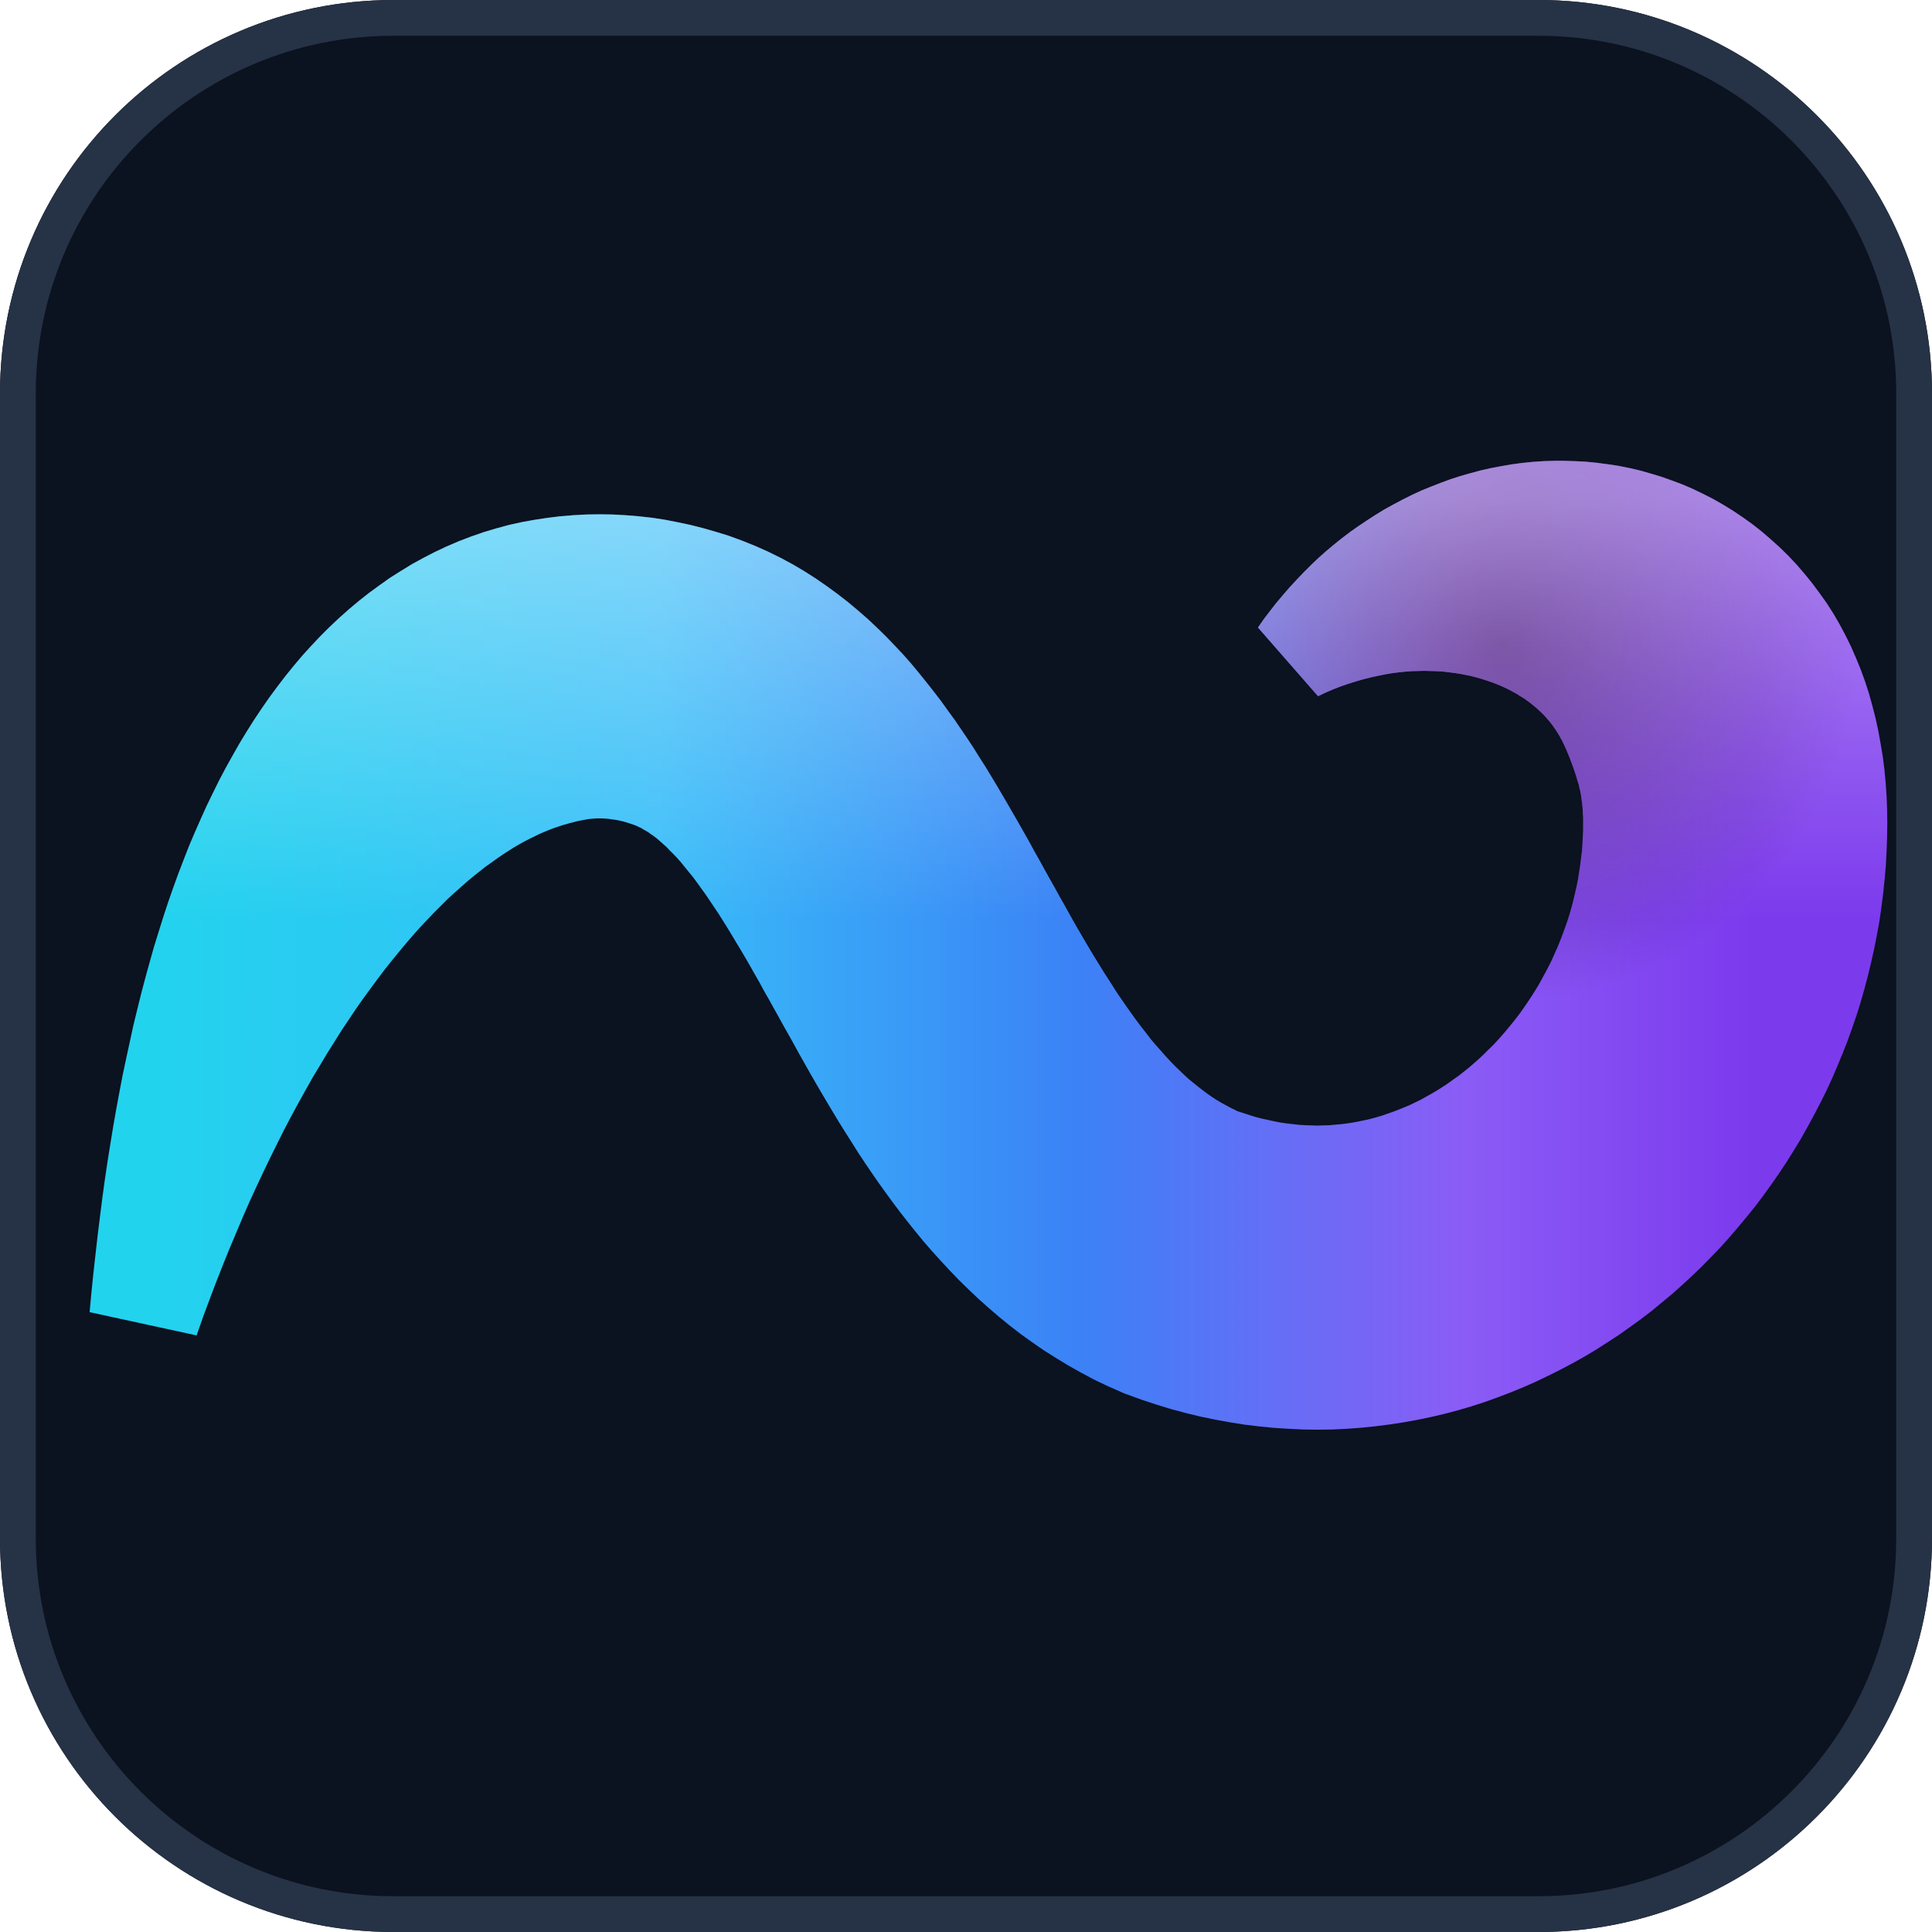
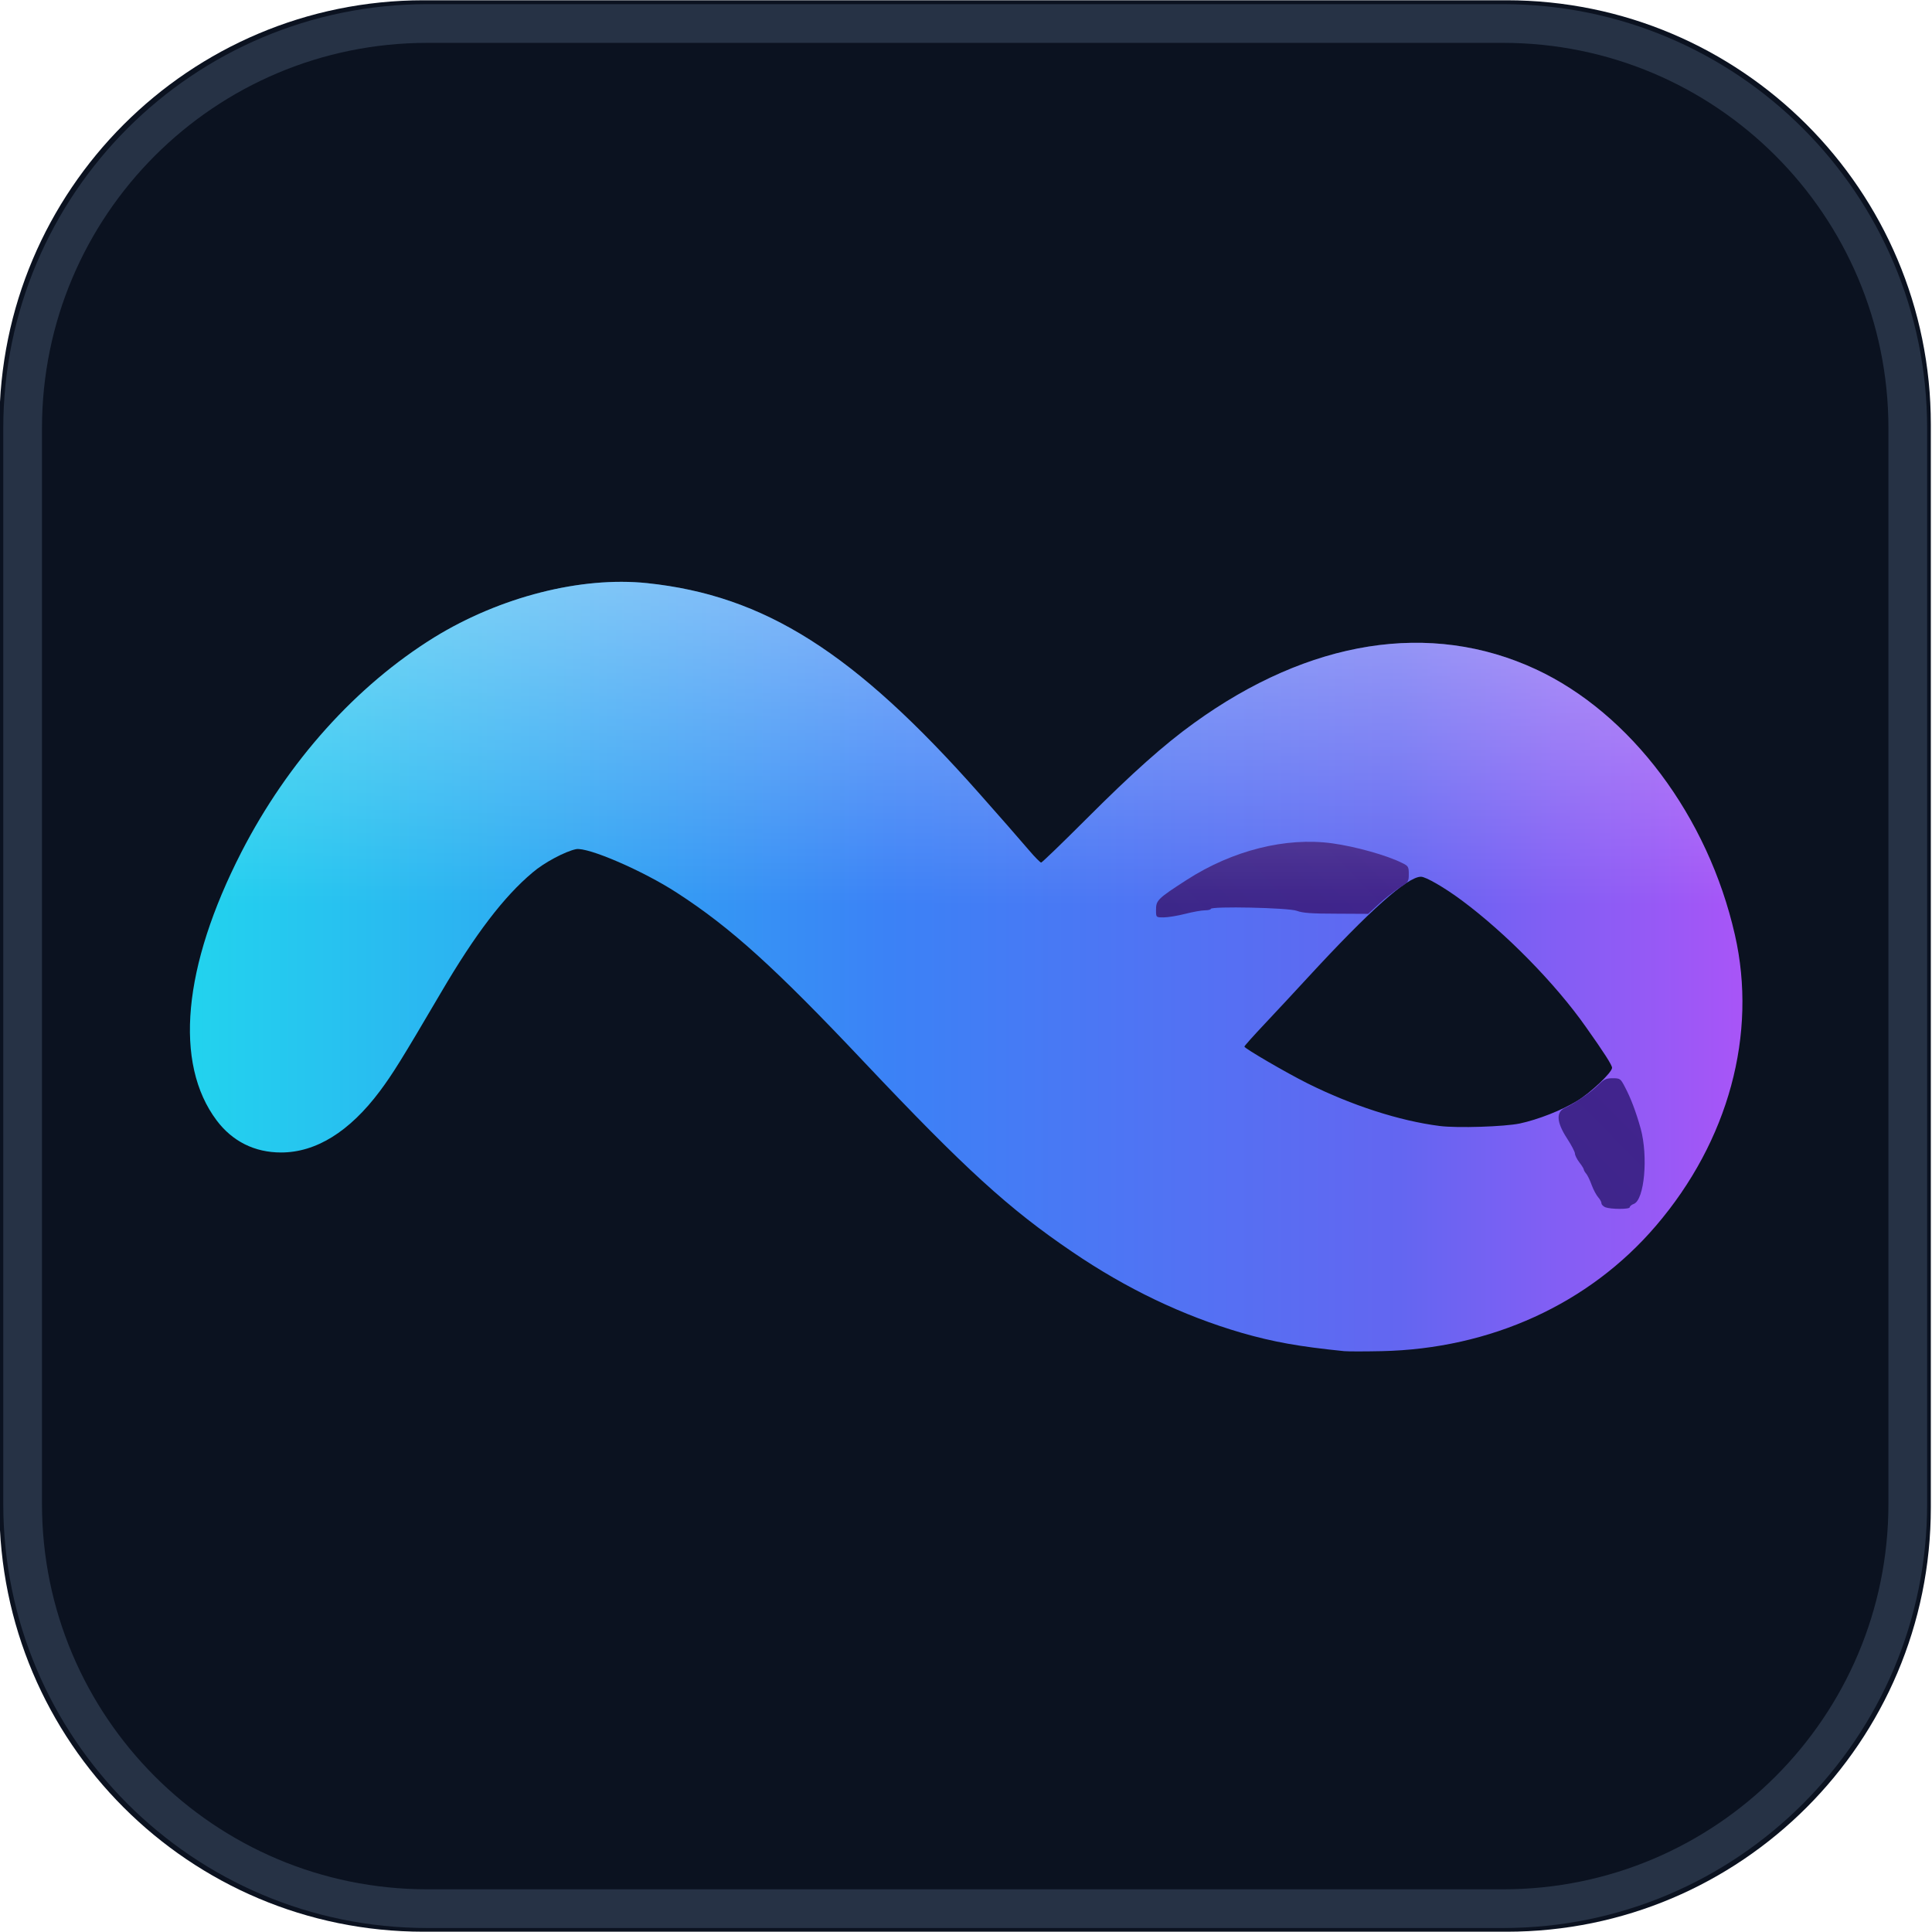
- <svg xmlns="http://www.w3.org/2000/svg" viewBox="0 -24 108 108" role="img" aria-label="FlowingTS">
+ <svg xmlns="http://www.w3.org/2000/svg" viewBox="223 -34 1093 1093" role="img" aria-label="FlowingTS">
  <defs>
-     <linearGradient id="fl-flow" x1="8" y1="0" x2="98" y2="0" gradientUnits="userSpaceOnUse">
+     <linearGradient id="fl-flow" x1="330" y1="0" x2="1208" y2="0" gradientUnits="userSpaceOnUse">
      <stop offset="0" stop-color="#22D3EE" />
-       <stop offset="0.32" stop-color="#38BDF8" />
-       <stop offset="0.58" stop-color="#3B82F6" />
-       <stop offset="0.82" stop-color="#8B5CF6" />
-       <stop offset="1" stop-color="#7C3AED" />
+       <stop offset="0.45" stop-color="#3B82F6" />
+       <stop offset="0.78" stop-color="#6366F1" />
+       <stop offset="1" stop-color="#A855F7" />
    </linearGradient>
-     <linearGradient id="fl-light" x1="0" y1="4" x2="0" y2="56" gradientUnits="userSpaceOnUse">
-       <stop offset="0" stop-color="#FFFFFF" stop-opacity="0.4" />
-       <stop offset="0.45" stop-color="#FFFFFF" stop-opacity="0" />
+     <linearGradient id="fl-under" x1="1208" y1="295" x2="769.0" y2="730" gradientUnits="userSpaceOnUse">
+       <stop offset="0" stop-color="#4C1D95" />
+       <stop offset="1" stop-color="#312E81" />
    </linearGradient>
-     <radialGradient id="fl-fold" cx="84" cy="12" r="20" gradientUnits="userSpaceOnUse">
-       <stop offset="0" stop-color="#3B0764" stop-opacity="0.75" />
-       <stop offset="1" stop-color="#3B0764" stop-opacity="0" />
-     </radialGradient>
+     <linearGradient id="fl-gloss" x1="0" y1="295" x2="0" y2="730" gradientUnits="userSpaceOnUse">
+       <stop offset="0" stop-color="#FFFFFF" stop-opacity="0.38" />
+       <stop offset="0.42" stop-color="#FFFFFF" stop-opacity="0" />
+     </linearGradient>
  </defs>
-   <rect width="108" height="108" y="-24" rx="22" fill="#0B1220" />
-   <rect x="1" y="-23" width="106" height="106" rx="21" fill="none" stroke="#263245" stroke-width="2" />
-   <path d="M10.99 50.65 L11.34 49.65 L11.70 48.68 L12.06 47.73 L12.43 46.79 L12.80 45.87 L13.18 44.97 L13.55 44.09 L13.93 43.22 L14.32 42.37 L14.71 41.54 L15.10 40.73 L15.49 39.94 L15.88 39.16 L16.28 38.40 L16.68 37.66 L17.08 36.94 L17.48 36.23 L17.89 35.55 L18.29 34.88 L18.70 34.23 L19.10 33.59 L19.51 32.98 L19.91 32.38 L20.31 31.81 L20.72 31.25 L21.12 30.71 L21.52 30.18 L21.92 29.68 L22.32 29.19 L22.71 28.72 L23.10 28.27 L23.49 27.83 L23.88 27.42 L24.26 27.02 L24.64 26.64 L25.01 26.27 L25.38 25.93 L25.75 25.60 L26.10 25.29 L26.46 24.99 L26.80 24.72 L27.14 24.45 L27.48 24.21 L27.80 23.98 L28.12 23.76 L28.43 23.56 L28.73 23.37 L29.02 23.20 L29.31 23.04 L29.58 22.90 L29.85 22.77 L30.11 22.64 L30.36 22.53 L30.60 22.43 L30.83 22.34 L31.05 22.26 L31.26 22.19 L31.47 22.12 L31.66 22.07 L31.85 22.01 L32.03 21.97 L32.21 21.92 L32.38 21.88 L32.55 21.85 L32.71 21.82 L32.87 21.79 L33.03 21.77 L33.19 21.76 L33.35 21.75 L33.51 21.75 L33.67 21.75 L33.84 21.76 L34.00 21.77 L34.18 21.80 L34.35 21.82 L34.53 21.85 L34.72 21.89 L34.91 21.94 L35.11 22.00 L35.29 22.06 L35.44 22.11 L35.57 22.16 L35.69 22.22 L35.83 22.28 L35.96 22.36 L36.10 22.44 L36.25 22.53 L36.40 22.64 L36.56 22.75 L36.73 22.88 L36.90 23.03 L37.08 23.19 L37.27 23.36 L37.46 23.56 L37.66 23.76 L37.87 23.98 L38.08 24.22 L38.29 24.48 L38.51 24.75 L38.74 25.03 L38.96 25.33 L39.19 25.65 L39.43 25.98 L39.66 26.32 L39.90 26.68 L40.15 27.05 L40.39 27.43 L40.64 27.83 L40.89 28.24 L41.14 28.66 L41.40 29.09 L41.66 29.53 L41.92 29.98 L42.18 30.44 L42.45 30.91 L42.71 31.39 L42.99 31.88 L43.26 32.37 L43.54 32.87 L43.82 33.38 L44.11 33.89 L44.40 34.41 L44.69 34.94 L44.99 35.47 L45.29 36.00 L45.60 36.54 L45.92 37.09 L46.24 37.63 L46.57 38.18 L46.90 38.73 L47.25 39.29 L47.60 39.84 L47.95 40.40 L48.32 40.96 L48.70 41.52 L49.08 42.07 L49.48 42.63 L49.89 43.19 L50.31 43.75 L50.74 44.30 L51.18 44.85 L51.63 45.40 L52.10 45.94 L52.59 46.48 L53.09 47.02 L53.60 47.55 L54.13 48.07 L54.68 48.59 L55.24 49.09 L55.82 49.59 L56.42 50.08 L57.04 50.56 L57.68 51.02 L58.33 51.47 L59.01 51.90 L59.70 52.32 L60.41 52.72 L61.14 53.11 L61.89 53.47 L62.84 53.89 L63.83 54.25 L64.65 54.52 L65.47 54.77 L66.29 54.99 L67.11 55.19 L67.94 55.36 L68.76 55.51 L69.58 55.64 L70.41 55.74 L71.23 55.82 L72.05 55.87 L72.86 55.91 L73.67 55.92 L74.48 55.91 L75.29 55.87 L76.09 55.81 L76.88 55.73 L77.67 55.63 L78.46 55.51 L79.23 55.37 L80.00 55.21 L80.77 55.03 L81.52 54.83 L82.27 54.61 L83.01 54.37 L83.73 54.11 L84.46 53.83 L85.17 53.54 L85.87 53.23 L86.56 52.90 L87.24 52.56 L87.92 52.20 L88.58 51.83 L89.23 51.44 L89.87 51.03 L90.50 50.62 L91.12 50.18 L91.73 49.74 L92.33 49.28 L92.91 48.80 L93.49 48.32 L94.05 47.82 L94.60 47.31 L95.14 46.79 L95.67 46.25 L96.19 45.71 L96.69 45.15 L97.18 44.58 L97.66 44.00 L98.13 43.42 L98.58 42.82 L99.02 42.21 L99.45 41.59 L99.87 40.96 L100.27 40.32 L100.66 39.68 L101.03 39.02 L101.39 38.36 L101.74 37.69 L102.08 37.01 L102.40 36.32 L102.70 35.62 L102.99 34.92 L103.27 34.21 L103.53 33.49 L103.78 32.76 L104.01 32.03 L104.22 31.29 L104.42 30.54 L104.60 29.79 L104.77 29.03 L104.92 28.27 L105.06 27.50 L105.17 26.73 L105.27 25.95 L105.35 25.17 L105.42 24.38 L105.46 23.59 L105.49 22.80 L105.50 22.00 L105.49 21.25 L105.46 20.51 L105.41 19.77 L105.34 19.03 L105.25 18.31 L105.13 17.59 L105.00 16.87 L104.85 16.17 L104.67 15.47 L104.48 14.78 L104.26 14.10 L104.02 13.44 L103.75 12.78 L103.47 12.14 L103.16 11.51 L102.83 10.89 L102.48 10.29 L102.11 9.71 L101.71 9.15 L101.30 8.60 L100.87 8.07 L100.43 7.56 L99.97 7.07 L99.49 6.60 L98.99 6.15 L98.49 5.72 L97.97 5.31 L97.44 4.93 L96.89 4.56 L96.34 4.22 L95.78 3.90 L95.21 3.61 L94.63 3.33 L94.05 3.08 L93.46 2.86 L92.87 2.65 L92.27 2.47 L91.67 2.30 L91.07 2.16 L90.47 2.04 L89.87 1.95 L89.26 1.87 L88.66 1.81 L88.06 1.78 L87.46 1.76 L86.86 1.76 L86.26 1.78 L85.67 1.82 L85.08 1.88 L84.49 1.96 L83.91 2.06 L83.33 2.17 L82.76 2.30 L82.20 2.45 L81.64 2.61 L81.08 2.79 L80.54 2.99 L80.00 3.20 L79.46 3.42 L78.94 3.66 L78.42 3.92 L77.91 4.19 L77.40 4.47 L76.91 4.77 L76.43 5.08 L75.95 5.40 L75.48 5.73 L75.02 6.08 L74.57 6.44 L74.13 6.81 L73.70 7.19 L73.28 7.59 L72.88 7.99 L72.48 8.41 L72.09 8.83 L71.71 9.27 L71.34 9.71 L70.98 10.17 L70.63 10.63 L70.32 11.08 L73.68 14.92 L74.12 14.71 L74.54 14.53 L74.95 14.37 L75.36 14.23 L75.77 14.10 L76.18 13.98 L76.58 13.88 L76.98 13.79 L77.37 13.71 L77.76 13.64 L78.14 13.59 L78.52 13.55 L78.89 13.52 L79.26 13.51 L79.62 13.50 L79.97 13.51 L80.32 13.52 L80.66 13.54 L80.99 13.58 L81.31 13.62 L81.63 13.67 L81.94 13.73 L82.24 13.79 L82.54 13.87 L82.82 13.95 L83.10 14.04 L83.37 14.13 L83.63 14.23 L83.88 14.33 L84.12 14.44 L84.35 14.55 L84.57 14.67 L84.79 14.79 L84.99 14.92 L85.19 15.04 L85.37 15.17 L85.55 15.30 L85.72 15.44 L85.88 15.57 L86.03 15.71 L86.17 15.84 L86.31 15.98 L86.43 16.11 L86.55 16.25 L86.66 16.38 L86.76 16.51 L86.86 16.65 L86.95 16.78 L87.03 16.90 L87.11 17.03 L87.19 17.16 L87.25 17.28 L87.32 17.40 L87.38 17.53 L87.44 17.65 L87.49 17.77 L87.55 17.89 L87.60 18.01 L87.65 18.13 L87.70 18.25 L87.75 18.37 L87.79 18.49 L87.84 18.62 L87.89 18.75 L87.94 18.89 L87.99 19.03 L88.04 19.18 L88.09 19.33 L88.14 19.50 L88.19 19.67 L88.25 19.85 L88.29 20.04 L88.34 20.24 L88.38 20.45 L88.41 20.68 L88.44 20.92 L88.47 21.17 L88.48 21.43 L88.50 21.71 L88.50 22.00 L88.50 22.40 L88.48 22.80 L88.46 23.20 L88.43 23.60 L88.38 23.99 L88.33 24.39 L88.27 24.78 L88.21 25.17 L88.13 25.56 L88.04 25.95 L87.95 26.34 L87.85 26.72 L87.74 27.10 L87.62 27.48 L87.49 27.85 L87.35 28.23 L87.21 28.60 L87.06 28.96 L86.90 29.32 L86.74 29.68 L86.56 30.04 L86.38 30.38 L86.19 30.73 L86.00 31.07 L85.80 31.40 L85.59 31.73 L85.37 32.06 L85.15 32.38 L84.93 32.69 L84.69 33.00 L84.45 33.30 L84.21 33.59 L83.96 33.88 L83.71 34.16 L83.45 34.44 L83.18 34.70 L82.92 34.96 L82.64 35.22 L82.37 35.46 L82.09 35.70 L81.80 35.93 L81.52 36.15 L81.22 36.36 L80.93 36.57 L80.64 36.76 L80.34 36.95 L80.04 37.13 L79.73 37.30 L79.43 37.47 L79.12 37.62 L78.81 37.77 L78.50 37.90 L78.18 38.03 L77.87 38.15 L77.55 38.26 L77.24 38.37 L76.92 38.46 L76.60 38.55 L76.28 38.62 L75.95 38.69 L75.63 38.75 L75.30 38.80 L74.98 38.84 L74.65 38.87 L74.32 38.90 L73.98 38.91 L73.65 38.92 L73.31 38.91 L72.97 38.90 L72.63 38.88 L72.28 38.84 L71.93 38.80 L71.58 38.75 L71.22 38.68 L70.86 38.60 L70.49 38.52 L70.12 38.42 L69.75 38.30 L69.37 38.18 L69.16 38.11 L69.07 38.06 L68.80 37.93 L68.54 37.79 L68.28 37.65 L68.01 37.49 L67.75 37.32 L67.49 37.14 L67.24 36.95 L66.98 36.75 L66.72 36.54 L66.45 36.32 L66.19 36.08 L65.93 35.83 L65.67 35.58 L65.40 35.30 L65.14 35.02 L64.88 34.72 L64.61 34.42 L64.34 34.10 L64.08 33.76 L63.81 33.42 L63.54 33.06 L63.28 32.70 L63.01 32.32 L62.74 31.93 L62.47 31.54 L62.21 31.13 L61.94 30.71 L61.67 30.29 L61.40 29.85 L61.13 29.41 L60.86 28.96 L60.59 28.50 L60.32 28.04 L60.05 27.57 L59.78 27.09 L59.51 26.60 L59.23 26.11 L58.96 25.62 L58.68 25.12 L58.40 24.62 L58.12 24.11 L57.83 23.60 L57.55 23.08 L57.26 22.57 L56.96 22.04 L56.66 21.52 L56.36 21.00 L56.05 20.47 L55.74 19.94 L55.42 19.41 L55.10 18.88 L54.76 18.35 L54.43 17.82 L54.08 17.29 L53.72 16.76 L53.36 16.23 L52.98 15.71 L52.60 15.18 L52.20 14.66 L51.79 14.14 L51.37 13.62 L50.94 13.10 L50.49 12.59 L50.02 12.09 L49.54 11.59 L49.04 11.10 L48.52 10.61 L47.98 10.14 L47.42 9.67 L46.84 9.22 L46.24 8.78 L45.62 8.35 L44.98 7.94 L44.32 7.55 L43.63 7.18 L42.92 6.83 L42.20 6.51 L41.45 6.21 L40.71 5.94 L39.99 5.72 L39.29 5.52 L38.58 5.34 L37.87 5.19 L37.15 5.05 L36.43 4.94 L35.70 4.86 L34.97 4.80 L34.24 4.76 L33.51 4.75 L32.78 4.76 L32.05 4.80 L31.32 4.86 L30.59 4.95 L29.87 5.06 L29.15 5.19 L28.43 5.35 L27.73 5.54 L27.03 5.75 L26.34 5.99 L25.66 6.25 L24.98 6.54 L24.32 6.85 L23.68 7.18 L23.04 7.53 L22.42 7.91 L21.80 8.30 L21.21 8.72 L20.62 9.15 L20.05 9.60 L19.49 10.07 L18.94 10.56 L18.41 11.06 L17.89 11.58 L17.39 12.11 L16.89 12.66 L16.41 13.23 L15.94 13.81 L15.49 14.40 L15.04 15.01 L14.61 15.63 L14.19 16.26 L13.78 16.91 L13.38 17.57 L13.00 18.24 L12.62 18.92 L12.25 19.62 L11.90 20.33 L11.55 21.05 L11.22 21.78 L10.89 22.53 L10.57 23.28 L10.27 24.05 L9.97 24.83 L9.68 25.63 L9.40 26.43 L9.13 27.25 L8.87 28.08 L8.61 28.92 L8.37 29.77 L8.13 30.64 L7.90 31.51 L7.68 32.40 L7.46 33.30 L7.26 34.22 L7.06 35.14 L6.86 36.08 L6.68 37.02 L6.50 37.99 L6.33 38.96 L6.17 39.94 L6.01 40.94 L5.86 41.95 L5.72 42.97 L5.59 44.00 L5.46 45.05 L5.34 46.11 L5.22 47.18 L5.11 48.26 L5.01 49.35Z" fill="url(#fl-flow)" />
-   <path d="M10.99 50.65 L11.34 49.65 L11.70 48.68 L12.06 47.73 L12.43 46.79 L12.80 45.87 L13.18 44.97 L13.55 44.09 L13.93 43.22 L14.32 42.37 L14.71 41.54 L15.10 40.73 L15.49 39.94 L15.88 39.16 L16.28 38.40 L16.68 37.66 L17.08 36.94 L17.48 36.23 L17.89 35.55 L18.29 34.88 L18.70 34.23 L19.10 33.59 L19.51 32.98 L19.91 32.38 L20.31 31.81 L20.72 31.25 L21.12 30.71 L21.52 30.18 L21.92 29.68 L22.32 29.19 L22.71 28.72 L23.10 28.27 L23.49 27.83 L23.88 27.42 L24.26 27.02 L24.64 26.64 L25.01 26.27 L25.38 25.93 L25.75 25.60 L26.10 25.29 L26.46 24.99 L26.80 24.72 L27.14 24.45 L27.48 24.21 L27.80 23.98 L28.12 23.76 L28.43 23.56 L28.73 23.37 L29.02 23.20 L29.31 23.04 L29.58 22.90 L29.85 22.77 L30.11 22.64 L30.36 22.53 L30.60 22.43 L30.83 22.34 L31.05 22.26 L31.26 22.19 L31.47 22.12 L31.66 22.07 L31.85 22.01 L32.03 21.97 L32.21 21.92 L32.38 21.88 L32.55 21.85 L32.71 21.82 L32.87 21.79 L33.03 21.77 L33.19 21.76 L33.35 21.75 L33.51 21.75 L33.67 21.75 L33.84 21.76 L34.00 21.77 L34.18 21.80 L34.35 21.82 L34.53 21.85 L34.72 21.89 L34.91 21.94 L35.11 22.00 L35.29 22.06 L35.44 22.11 L35.57 22.16 L35.69 22.22 L35.83 22.28 L35.96 22.36 L36.10 22.44 L36.25 22.53 L36.40 22.64 L36.56 22.75 L36.73 22.88 L36.90 23.03 L37.08 23.19 L37.27 23.36 L37.46 23.56 L37.66 23.76 L37.87 23.98 L38.08 24.22 L38.29 24.48 L38.51 24.75 L38.74 25.03 L38.96 25.33 L39.19 25.65 L39.43 25.98 L39.66 26.32 L39.90 26.68 L40.15 27.05 L40.39 27.43 L40.64 27.83 L40.89 28.24 L41.14 28.66 L41.40 29.09 L41.66 29.53 L41.92 29.98 L42.18 30.44 L42.45 30.91 L42.71 31.39 L42.99 31.88 L43.26 32.37 L43.54 32.87 L43.82 33.38 L44.11 33.89 L44.40 34.41 L44.69 34.94 L44.99 35.47 L45.29 36.00 L45.60 36.54 L45.92 37.09 L46.24 37.63 L46.57 38.18 L46.90 38.73 L47.25 39.29 L47.60 39.84 L47.95 40.40 L48.32 40.96 L48.70 41.52 L49.08 42.07 L49.48 42.63 L49.89 43.19 L50.31 43.75 L50.74 44.30 L51.18 44.85 L51.63 45.40 L52.10 45.94 L52.59 46.48 L53.09 47.02 L53.60 47.55 L54.13 48.07 L54.68 48.59 L55.24 49.09 L55.82 49.59 L56.42 50.08 L57.04 50.56 L57.68 51.02 L58.33 51.47 L59.01 51.90 L59.70 52.32 L60.41 52.72 L61.14 53.11 L61.89 53.47 L62.84 53.89 L63.83 54.25 L64.65 54.52 L65.47 54.77 L66.29 54.99 L67.11 55.19 L67.94 55.36 L68.76 55.51 L69.58 55.64 L70.41 55.74 L71.23 55.82 L72.05 55.87 L72.86 55.91 L73.67 55.92 L74.48 55.91 L75.29 55.87 L76.09 55.81 L76.88 55.73 L77.67 55.63 L78.46 55.51 L79.23 55.37 L80.00 55.21 L80.77 55.03 L81.52 54.83 L82.27 54.61 L83.01 54.37 L83.73 54.11 L84.46 53.83 L85.17 53.54 L85.87 53.23 L86.56 52.90 L87.24 52.56 L87.92 52.20 L88.58 51.83 L89.23 51.44 L89.87 51.03 L90.50 50.62 L91.12 50.18 L91.73 49.74 L92.33 49.28 L92.91 48.80 L93.49 48.32 L94.05 47.82 L94.60 47.31 L95.14 46.79 L95.67 46.25 L96.19 45.71 L96.69 45.15 L97.18 44.58 L97.66 44.00 L98.13 43.42 L98.58 42.82 L99.02 42.21 L99.45 41.59 L99.87 40.96 L100.27 40.32 L100.66 39.68 L101.03 39.02 L101.39 38.36 L101.74 37.69 L102.08 37.01 L102.40 36.32 L102.70 35.62 L102.99 34.92 L103.27 34.21 L103.53 33.49 L103.78 32.76 L104.01 32.03 L104.22 31.29 L104.42 30.54 L104.60 29.79 L104.77 29.03 L104.92 28.27 L105.06 27.50 L105.17 26.73 L105.27 25.95 L105.35 25.17 L105.42 24.38 L105.46 23.59 L105.49 22.80 L105.50 22.00 L105.49 21.25 L105.46 20.51 L105.41 19.77 L105.34 19.03 L105.25 18.31 L105.13 17.59 L105.00 16.87 L104.85 16.17 L104.67 15.47 L104.48 14.78 L104.26 14.10 L104.02 13.44 L103.75 12.78 L103.47 12.14 L103.16 11.51 L102.83 10.89 L102.48 10.29 L102.11 9.71 L101.71 9.15 L101.30 8.60 L100.87 8.07 L100.43 7.56 L99.97 7.07 L99.49 6.60 L98.99 6.15 L98.49 5.72 L97.97 5.31 L97.44 4.93 L96.89 4.56 L96.34 4.22 L95.78 3.90 L95.21 3.61 L94.63 3.33 L94.05 3.08 L93.46 2.86 L92.87 2.65 L92.27 2.47 L91.67 2.30 L91.07 2.16 L90.47 2.04 L89.87 1.95 L89.26 1.87 L88.66 1.81 L88.06 1.78 L87.46 1.76 L86.86 1.76 L86.26 1.78 L85.67 1.82 L85.08 1.88 L84.49 1.96 L83.91 2.06 L83.33 2.17 L82.76 2.30 L82.20 2.45 L81.64 2.61 L81.08 2.79 L80.54 2.99 L80.00 3.20 L79.46 3.42 L78.94 3.66 L78.42 3.92 L77.91 4.19 L77.40 4.47 L76.91 4.77 L76.43 5.08 L75.95 5.40 L75.48 5.73 L75.02 6.08 L74.57 6.44 L74.13 6.81 L73.70 7.19 L73.28 7.59 L72.88 7.99 L72.48 8.41 L72.09 8.83 L71.71 9.27 L71.34 9.71 L70.98 10.17 L70.63 10.63 L70.32 11.08 L73.68 14.92 L74.12 14.71 L74.54 14.53 L74.95 14.37 L75.36 14.23 L75.77 14.10 L76.18 13.98 L76.58 13.88 L76.98 13.79 L77.37 13.71 L77.76 13.64 L78.14 13.59 L78.52 13.55 L78.89 13.52 L79.26 13.51 L79.62 13.50 L79.97 13.51 L80.32 13.52 L80.66 13.54 L80.99 13.58 L81.31 13.62 L81.63 13.67 L81.94 13.73 L82.24 13.79 L82.54 13.87 L82.82 13.95 L83.10 14.04 L83.37 14.13 L83.63 14.23 L83.88 14.33 L84.12 14.44 L84.35 14.55 L84.57 14.67 L84.79 14.79 L84.99 14.92 L85.19 15.04 L85.37 15.17 L85.55 15.30 L85.72 15.44 L85.88 15.57 L86.03 15.71 L86.17 15.84 L86.31 15.98 L86.43 16.11 L86.55 16.25 L86.66 16.38 L86.76 16.51 L86.86 16.65 L86.95 16.78 L87.03 16.90 L87.11 17.03 L87.19 17.16 L87.25 17.28 L87.32 17.40 L87.38 17.53 L87.44 17.65 L87.49 17.77 L87.55 17.89 L87.60 18.01 L87.65 18.13 L87.70 18.25 L87.75 18.37 L87.79 18.49 L87.84 18.62 L87.89 18.75 L87.94 18.89 L87.99 19.03 L88.04 19.18 L88.09 19.33 L88.14 19.50 L88.19 19.67 L88.25 19.85 L88.29 20.04 L88.34 20.24 L88.38 20.45 L88.41 20.68 L88.44 20.92 L88.47 21.17 L88.48 21.43 L88.50 21.71 L88.50 22.00 L88.50 22.40 L88.48 22.80 L88.46 23.20 L88.43 23.60 L88.38 23.99 L88.33 24.39 L88.27 24.78 L88.21 25.17 L88.13 25.56 L88.04 25.95 L87.95 26.34 L87.85 26.72 L87.74 27.10 L87.62 27.48 L87.49 27.85 L87.35 28.23 L87.21 28.60 L87.06 28.96 L86.90 29.32 L86.74 29.68 L86.56 30.04 L86.38 30.38 L86.19 30.73 L86.00 31.07 L85.80 31.40 L85.59 31.73 L85.37 32.06 L85.15 32.38 L84.93 32.69 L84.69 33.00 L84.45 33.30 L84.21 33.59 L83.96 33.88 L83.71 34.16 L83.45 34.44 L83.18 34.70 L82.92 34.96 L82.64 35.22 L82.37 35.46 L82.09 35.70 L81.80 35.93 L81.52 36.15 L81.22 36.36 L80.93 36.57 L80.64 36.76 L80.34 36.95 L80.04 37.13 L79.73 37.30 L79.43 37.47 L79.12 37.62 L78.81 37.77 L78.50 37.90 L78.18 38.03 L77.87 38.15 L77.55 38.26 L77.24 38.37 L76.92 38.46 L76.60 38.55 L76.28 38.62 L75.95 38.69 L75.63 38.75 L75.30 38.80 L74.98 38.84 L74.65 38.87 L74.32 38.90 L73.98 38.91 L73.65 38.92 L73.31 38.91 L72.97 38.90 L72.63 38.88 L72.28 38.84 L71.93 38.80 L71.58 38.75 L71.22 38.68 L70.86 38.60 L70.49 38.52 L70.12 38.42 L69.75 38.30 L69.37 38.18 L69.16 38.11 L69.07 38.06 L68.80 37.93 L68.54 37.79 L68.28 37.65 L68.01 37.49 L67.75 37.32 L67.49 37.14 L67.24 36.95 L66.98 36.75 L66.72 36.54 L66.45 36.32 L66.19 36.08 L65.93 35.83 L65.67 35.58 L65.40 35.30 L65.14 35.02 L64.88 34.72 L64.61 34.42 L64.34 34.10 L64.08 33.76 L63.81 33.42 L63.54 33.06 L63.28 32.70 L63.01 32.32 L62.74 31.93 L62.47 31.54 L62.21 31.13 L61.94 30.71 L61.67 30.29 L61.40 29.85 L61.13 29.41 L60.86 28.96 L60.59 28.50 L60.32 28.04 L60.05 27.57 L59.78 27.09 L59.51 26.60 L59.23 26.11 L58.96 25.62 L58.68 25.12 L58.40 24.62 L58.12 24.11 L57.83 23.60 L57.55 23.08 L57.26 22.57 L56.96 22.04 L56.66 21.52 L56.36 21.00 L56.05 20.47 L55.74 19.94 L55.42 19.41 L55.10 18.88 L54.76 18.35 L54.43 17.82 L54.08 17.29 L53.72 16.76 L53.36 16.23 L52.98 15.71 L52.60 15.18 L52.20 14.66 L51.79 14.14 L51.37 13.62 L50.94 13.10 L50.49 12.59 L50.02 12.09 L49.54 11.59 L49.04 11.10 L48.52 10.61 L47.98 10.14 L47.42 9.67 L46.84 9.22 L46.24 8.78 L45.62 8.35 L44.98 7.94 L44.32 7.55 L43.63 7.18 L42.92 6.83 L42.20 6.51 L41.45 6.21 L40.71 5.94 L39.99 5.72 L39.29 5.52 L38.58 5.34 L37.87 5.19 L37.15 5.05 L36.43 4.94 L35.70 4.86 L34.97 4.80 L34.24 4.76 L33.51 4.75 L32.78 4.76 L32.05 4.80 L31.32 4.86 L30.59 4.95 L29.87 5.06 L29.15 5.19 L28.43 5.35 L27.73 5.54 L27.03 5.75 L26.34 5.99 L25.66 6.25 L24.98 6.54 L24.32 6.85 L23.68 7.18 L23.04 7.53 L22.42 7.91 L21.80 8.30 L21.21 8.72 L20.62 9.15 L20.05 9.60 L19.49 10.07 L18.94 10.56 L18.41 11.06 L17.89 11.58 L17.39 12.11 L16.89 12.66 L16.41 13.23 L15.94 13.81 L15.49 14.40 L15.04 15.01 L14.61 15.63 L14.19 16.26 L13.78 16.91 L13.38 17.57 L13.00 18.24 L12.62 18.92 L12.25 19.62 L11.90 20.33 L11.55 21.05 L11.22 21.78 L10.89 22.53 L10.57 23.28 L10.27 24.05 L9.97 24.83 L9.68 25.63 L9.40 26.43 L9.13 27.25 L8.87 28.08 L8.61 28.92 L8.37 29.77 L8.13 30.64 L7.90 31.51 L7.68 32.40 L7.46 33.30 L7.26 34.22 L7.06 35.14 L6.86 36.08 L6.68 37.02 L6.50 37.99 L6.33 38.96 L6.17 39.94 L6.01 40.94 L5.86 41.95 L5.72 42.97 L5.59 44.00 L5.46 45.05 L5.34 46.11 L5.22 47.18 L5.11 48.26 L5.01 49.35Z" fill="url(#fl-fold)" />
-   <path d="M10.99 50.65 L11.34 49.65 L11.70 48.68 L12.06 47.73 L12.43 46.79 L12.80 45.87 L13.18 44.97 L13.55 44.09 L13.93 43.22 L14.32 42.37 L14.71 41.54 L15.10 40.73 L15.49 39.94 L15.88 39.16 L16.28 38.40 L16.68 37.66 L17.08 36.94 L17.48 36.23 L17.89 35.55 L18.29 34.88 L18.70 34.23 L19.10 33.59 L19.51 32.98 L19.91 32.38 L20.31 31.81 L20.72 31.25 L21.12 30.71 L21.52 30.18 L21.92 29.68 L22.32 29.19 L22.71 28.72 L23.10 28.27 L23.49 27.83 L23.88 27.42 L24.26 27.02 L24.64 26.64 L25.01 26.27 L25.38 25.93 L25.75 25.60 L26.10 25.29 L26.46 24.99 L26.80 24.72 L27.14 24.45 L27.48 24.21 L27.80 23.98 L28.12 23.76 L28.43 23.56 L28.73 23.37 L29.02 23.20 L29.31 23.04 L29.58 22.90 L29.85 22.77 L30.11 22.64 L30.36 22.53 L30.60 22.43 L30.83 22.34 L31.05 22.26 L31.26 22.19 L31.47 22.12 L31.66 22.07 L31.85 22.01 L32.03 21.97 L32.21 21.92 L32.38 21.88 L32.55 21.85 L32.71 21.82 L32.87 21.79 L33.03 21.77 L33.19 21.76 L33.35 21.75 L33.51 21.75 L33.67 21.75 L33.84 21.76 L34.00 21.77 L34.18 21.80 L34.35 21.82 L34.53 21.85 L34.72 21.89 L34.91 21.94 L35.11 22.00 L35.29 22.06 L35.44 22.11 L35.57 22.16 L35.69 22.22 L35.83 22.28 L35.96 22.36 L36.10 22.44 L36.25 22.53 L36.40 22.64 L36.56 22.75 L36.73 22.88 L36.90 23.03 L37.08 23.19 L37.27 23.36 L37.46 23.56 L37.66 23.76 L37.87 23.98 L38.08 24.22 L38.29 24.48 L38.51 24.75 L38.74 25.03 L38.96 25.33 L39.19 25.65 L39.43 25.98 L39.66 26.32 L39.90 26.68 L40.15 27.05 L40.39 27.43 L40.64 27.83 L40.89 28.24 L41.14 28.66 L41.40 29.09 L41.66 29.53 L41.92 29.98 L42.18 30.44 L42.45 30.91 L42.71 31.39 L42.99 31.88 L43.26 32.37 L43.54 32.87 L43.82 33.38 L44.11 33.89 L44.40 34.41 L44.69 34.94 L44.99 35.47 L45.29 36.00 L45.60 36.54 L45.92 37.09 L46.24 37.63 L46.57 38.18 L46.90 38.73 L47.25 39.29 L47.60 39.84 L47.95 40.40 L48.32 40.96 L48.70 41.52 L49.08 42.07 L49.48 42.63 L49.89 43.19 L50.31 43.75 L50.74 44.30 L51.18 44.85 L51.63 45.40 L52.10 45.94 L52.59 46.48 L53.09 47.02 L53.60 47.55 L54.13 48.07 L54.68 48.59 L55.24 49.09 L55.82 49.59 L56.42 50.08 L57.04 50.56 L57.68 51.02 L58.33 51.47 L59.01 51.90 L59.70 52.32 L60.41 52.72 L61.14 53.11 L61.89 53.47 L62.84 53.89 L63.83 54.25 L64.65 54.52 L65.47 54.77 L66.29 54.99 L67.11 55.19 L67.94 55.36 L68.76 55.51 L69.58 55.64 L70.41 55.74 L71.23 55.82 L72.05 55.87 L72.86 55.91 L73.67 55.92 L74.48 55.91 L75.29 55.87 L76.09 55.81 L76.88 55.73 L77.67 55.63 L78.46 55.51 L79.23 55.37 L80.00 55.21 L80.77 55.03 L81.52 54.83 L82.27 54.61 L83.01 54.37 L83.73 54.11 L84.46 53.83 L85.17 53.54 L85.87 53.23 L86.56 52.90 L87.24 52.56 L87.92 52.20 L88.58 51.83 L89.23 51.44 L89.87 51.03 L90.50 50.62 L91.12 50.18 L91.73 49.74 L92.33 49.28 L92.91 48.80 L93.49 48.32 L94.05 47.82 L94.60 47.31 L95.14 46.79 L95.67 46.25 L96.19 45.71 L96.69 45.15 L97.18 44.58 L97.66 44.00 L98.13 43.42 L98.58 42.82 L99.02 42.21 L99.45 41.59 L99.87 40.96 L100.27 40.32 L100.66 39.68 L101.03 39.02 L101.39 38.36 L101.74 37.69 L102.08 37.01 L102.40 36.32 L102.70 35.62 L102.99 34.92 L103.27 34.21 L103.53 33.49 L103.78 32.76 L104.01 32.03 L104.22 31.29 L104.42 30.54 L104.60 29.79 L104.77 29.03 L104.92 28.27 L105.06 27.50 L105.17 26.73 L105.27 25.95 L105.35 25.17 L105.42 24.38 L105.46 23.59 L105.49 22.80 L105.50 22.00 L105.49 21.25 L105.46 20.51 L105.41 19.77 L105.34 19.03 L105.25 18.31 L105.13 17.59 L105.00 16.87 L104.85 16.17 L104.67 15.47 L104.48 14.78 L104.26 14.10 L104.02 13.44 L103.75 12.78 L103.47 12.14 L103.16 11.51 L102.83 10.89 L102.48 10.29 L102.11 9.71 L101.71 9.15 L101.30 8.60 L100.87 8.07 L100.43 7.56 L99.97 7.07 L99.49 6.60 L98.99 6.15 L98.49 5.72 L97.97 5.31 L97.44 4.93 L96.89 4.56 L96.34 4.22 L95.78 3.90 L95.21 3.61 L94.63 3.33 L94.05 3.08 L93.46 2.86 L92.87 2.65 L92.27 2.47 L91.67 2.30 L91.07 2.16 L90.47 2.04 L89.87 1.95 L89.26 1.87 L88.66 1.81 L88.06 1.78 L87.46 1.76 L86.86 1.76 L86.26 1.78 L85.67 1.82 L85.08 1.88 L84.49 1.96 L83.91 2.06 L83.33 2.17 L82.76 2.30 L82.20 2.45 L81.64 2.61 L81.08 2.79 L80.54 2.99 L80.00 3.20 L79.46 3.42 L78.94 3.66 L78.42 3.92 L77.91 4.19 L77.40 4.47 L76.91 4.77 L76.43 5.08 L75.95 5.40 L75.48 5.73 L75.02 6.08 L74.57 6.44 L74.13 6.81 L73.70 7.19 L73.28 7.59 L72.88 7.99 L72.48 8.41 L72.09 8.83 L71.71 9.27 L71.34 9.71 L70.98 10.17 L70.63 10.63 L70.32 11.08 L73.68 14.92 L74.12 14.71 L74.54 14.53 L74.95 14.37 L75.36 14.23 L75.77 14.10 L76.18 13.98 L76.58 13.88 L76.98 13.79 L77.37 13.71 L77.76 13.64 L78.14 13.59 L78.52 13.55 L78.89 13.52 L79.26 13.51 L79.62 13.50 L79.97 13.51 L80.32 13.52 L80.66 13.54 L80.99 13.58 L81.31 13.62 L81.63 13.67 L81.94 13.73 L82.24 13.79 L82.54 13.87 L82.82 13.95 L83.10 14.04 L83.37 14.13 L83.63 14.23 L83.88 14.33 L84.12 14.44 L84.35 14.55 L84.57 14.67 L84.79 14.79 L84.99 14.92 L85.19 15.04 L85.37 15.17 L85.55 15.30 L85.72 15.44 L85.88 15.57 L86.03 15.71 L86.17 15.84 L86.31 15.98 L86.43 16.11 L86.55 16.25 L86.66 16.38 L86.76 16.51 L86.86 16.65 L86.95 16.78 L87.03 16.90 L87.11 17.03 L87.19 17.16 L87.25 17.28 L87.32 17.40 L87.38 17.53 L87.44 17.65 L87.49 17.77 L87.55 17.89 L87.60 18.01 L87.65 18.13 L87.70 18.25 L87.75 18.37 L87.79 18.49 L87.84 18.62 L87.89 18.75 L87.94 18.89 L87.99 19.03 L88.04 19.18 L88.09 19.33 L88.14 19.50 L88.19 19.67 L88.25 19.85 L88.29 20.04 L88.34 20.24 L88.38 20.45 L88.41 20.68 L88.44 20.92 L88.47 21.17 L88.48 21.43 L88.50 21.71 L88.50 22.00 L88.50 22.40 L88.48 22.80 L88.46 23.20 L88.43 23.60 L88.38 23.99 L88.33 24.39 L88.27 24.78 L88.21 25.17 L88.13 25.56 L88.04 25.95 L87.95 26.34 L87.85 26.72 L87.74 27.10 L87.62 27.48 L87.49 27.85 L87.35 28.23 L87.21 28.60 L87.06 28.96 L86.90 29.32 L86.74 29.68 L86.56 30.04 L86.38 30.38 L86.19 30.73 L86.00 31.07 L85.80 31.40 L85.59 31.73 L85.37 32.06 L85.15 32.38 L84.93 32.69 L84.69 33.00 L84.45 33.30 L84.21 33.59 L83.96 33.88 L83.71 34.16 L83.45 34.44 L83.18 34.70 L82.92 34.96 L82.64 35.22 L82.37 35.46 L82.09 35.70 L81.80 35.93 L81.52 36.15 L81.22 36.36 L80.93 36.57 L80.64 36.76 L80.34 36.95 L80.04 37.13 L79.73 37.30 L79.43 37.47 L79.12 37.62 L78.81 37.77 L78.50 37.90 L78.18 38.03 L77.87 38.15 L77.55 38.26 L77.24 38.37 L76.92 38.46 L76.60 38.55 L76.28 38.62 L75.95 38.69 L75.63 38.75 L75.30 38.80 L74.98 38.84 L74.65 38.87 L74.32 38.90 L73.98 38.91 L73.65 38.92 L73.31 38.91 L72.97 38.90 L72.63 38.88 L72.28 38.84 L71.93 38.80 L71.58 38.75 L71.22 38.68 L70.86 38.60 L70.49 38.52 L70.12 38.42 L69.75 38.30 L69.37 38.18 L69.16 38.11 L69.07 38.06 L68.80 37.93 L68.54 37.79 L68.28 37.65 L68.01 37.49 L67.75 37.32 L67.49 37.14 L67.24 36.95 L66.98 36.75 L66.72 36.54 L66.45 36.32 L66.19 36.08 L65.93 35.83 L65.67 35.58 L65.40 35.30 L65.14 35.02 L64.88 34.72 L64.61 34.42 L64.34 34.10 L64.08 33.76 L63.81 33.42 L63.54 33.06 L63.28 32.70 L63.01 32.32 L62.74 31.93 L62.47 31.54 L62.21 31.13 L61.94 30.71 L61.67 30.29 L61.40 29.85 L61.13 29.41 L60.86 28.96 L60.59 28.50 L60.32 28.04 L60.05 27.57 L59.78 27.09 L59.51 26.60 L59.23 26.11 L58.96 25.62 L58.68 25.12 L58.40 24.62 L58.12 24.11 L57.83 23.60 L57.55 23.08 L57.26 22.57 L56.96 22.04 L56.66 21.52 L56.36 21.00 L56.05 20.47 L55.74 19.94 L55.42 19.41 L55.10 18.88 L54.76 18.35 L54.43 17.82 L54.08 17.29 L53.72 16.76 L53.36 16.23 L52.98 15.71 L52.60 15.18 L52.20 14.66 L51.79 14.14 L51.37 13.62 L50.94 13.10 L50.49 12.59 L50.02 12.09 L49.54 11.59 L49.04 11.10 L48.52 10.61 L47.98 10.14 L47.42 9.67 L46.84 9.22 L46.24 8.78 L45.62 8.35 L44.98 7.94 L44.32 7.55 L43.63 7.18 L42.92 6.83 L42.20 6.51 L41.45 6.21 L40.71 5.94 L39.99 5.72 L39.29 5.52 L38.58 5.34 L37.87 5.19 L37.15 5.05 L36.43 4.94 L35.70 4.86 L34.97 4.80 L34.24 4.76 L33.51 4.75 L32.78 4.76 L32.05 4.80 L31.32 4.86 L30.59 4.95 L29.87 5.06 L29.15 5.19 L28.43 5.35 L27.73 5.54 L27.03 5.75 L26.34 5.99 L25.66 6.25 L24.98 6.54 L24.32 6.85 L23.68 7.18 L23.04 7.53 L22.42 7.91 L21.80 8.30 L21.21 8.72 L20.62 9.15 L20.05 9.60 L19.49 10.07 L18.94 10.56 L18.41 11.06 L17.89 11.58 L17.39 12.11 L16.89 12.66 L16.41 13.23 L15.94 13.81 L15.49 14.40 L15.04 15.01 L14.61 15.63 L14.19 16.26 L13.78 16.91 L13.38 17.57 L13.00 18.24 L12.62 18.92 L12.25 19.62 L11.90 20.33 L11.55 21.05 L11.22 21.78 L10.89 22.53 L10.57 23.28 L10.27 24.05 L9.97 24.83 L9.68 25.63 L9.40 26.43 L9.13 27.25 L8.87 28.08 L8.61 28.92 L8.37 29.77 L8.13 30.64 L7.90 31.51 L7.68 32.40 L7.46 33.30 L7.26 34.22 L7.06 35.14 L6.86 36.08 L6.68 37.02 L6.50 37.99 L6.33 38.96 L6.17 39.94 L6.01 40.94 L5.86 41.95 L5.72 42.97 L5.59 44.00 L5.46 45.05 L5.34 46.11 L5.22 47.18 L5.11 48.26 L5.01 49.35Z" fill="url(#fl-light)" />
+   <rect x="222.66" y="-33.84" width="1092.68" height="1092.68" rx="240" fill="#0B1220" />
+   <rect x="235.8" y="-20.7" width="1066.5" height="1066.5" rx="229" fill="none" stroke="#263245" stroke-width="21.9" />
+   <path d="M983.5 730.4C957.8 727.8 943.4 725.2 925.3 720.0C892.1 710.3 860.1 695.0 829.6 674.2C793.6 649.8 768.9 627.2 712.0 567.0C661.3 513.3 636.4 490.8 606.0 471.1C586.8 458.6 555.5 445.1 548.9 446.4C542.9 447.6 530.8 454.0 524.3 459.6C508.1 473.2 491.9 494.4 472.5 527.5C450.0 565.8 445.2 573.5 437.9 583.3C420.7 606.3 401.7 618.0 382.0 618.0C367.0 618.0 354.5 611.7 345.6 599.9C321.3 567.6 326.4 512.8 359.6 448.0C386.0 396.7 424.5 353.9 468.8 326.5C505.9 303.7 551.7 292.0 589.1 295.9C655.6 302.9 706.4 335.1 777.1 415.0C789.5 429.0 798.8 439.6 805.3 447.2C808.5 451.0 811.6 454.0 812.0 454.0C812.5 454.0 824.1 442.8 837.7 429.2C863.7 403.2 881.4 387.4 898.3 375.2C963.8 327.8 1032.3 317.0 1091.8 344.6C1145.5 369.5 1189.3 427.9 1204.5 494.9C1217.3 551.0 1200.9 611.5 1159.8 659.5C1122.0 703.7 1066.3 729.1 1004.5 730.4C995.1 730.6 985.7 730.6 983.5 730.4ZM1082.8 601.6C1093.1 599.4 1106.6 594.1 1115.1 588.9C1122.8 584.3 1135.0 572.7 1135.0 570.1C1135.0 568.6 1130.7 561.8 1120.2 547.0C1103.0 522.5 1074.8 493.8 1050.0 475.4C1040.2 468.1 1029.6 462.0 1026.9 462.0C1019.2 462.0 997.8 481.1 962.9 519.0C956.1 526.4 945.2 538.1 938.8 544.9C932.3 551.8 927.0 557.7 927.0 558.1C927.0 559.1 950.7 572.9 962.7 578.9C987.8 591.4 1014.7 600.1 1037.4 603.0C1047.5 604.3 1074.1 603.4 1082.8 601.6Z" fill="url(#fl-flow)" fill-rule="evenodd" />
+   <path d="M1131.2 649.0C1130.0 648.5 1129.0 647.5 1129.0 646.7C1129.0 646.0 1128.2 644.5 1127.2 643.4C1126.2 642.3 1124.5 639.2 1123.5 636.5C1122.5 633.7 1121.1 630.8 1120.3 629.9C1119.6 629.1 1119.0 628.0 1119.0 627.6C1119.0 627.2 1117.9 625.4 1116.5 623.6C1115.1 621.8 1114.0 619.5 1114.0 618.6C1114.0 617.7 1112.0 613.8 1109.5 610.0C1103.6 600.9 1103.2 595.2 1108.3 592.8C1114.3 589.9 1123.1 583.9 1127.1 579.9C1130.4 576.6 1131.6 576.0 1135.3 576.0C1139.5 576.0 1139.8 576.2 1142.2 580.8C1145.6 587.2 1148.5 594.9 1151.2 604.5C1155.5 620.3 1153.3 644.8 1147.3 647.1C1146.1 647.5 1145.0 648.4 1145.0 649.0C1145.0 650.2 1134.4 650.2 1131.2 649.0ZM877.0 480.8C877.0 475.3 877.9 474.4 894.5 463.7C920.3 447.1 950.5 439.5 976.7 443.1C989.8 444.9 1007.7 449.9 1016.2 454.2C1019.7 455.9 1020.0 456.3 1020.0 460.5C1020.0 464.8 1019.8 465.1 1014.5 468.4C1011.5 470.4 1006.3 474.4 1003.0 477.5L997.0 483.0L978.9 482.9C964.9 482.9 959.9 482.5 956.7 481.3C952.1 479.5 908.0 478.6 908.0 480.2C908.0 480.6 906.5 481.0 904.7 481.0C902.8 481.0 897.8 481.9 893.5 483.0C889.2 484.1 883.7 485.0 881.3 485.0C877.0 485.0 877.0 485.0 877.0 480.8Z" fill="url(#fl-under)" fill-rule="evenodd" />
+   <path d="M983.5 730.4C957.8 727.8 943.4 725.2 925.3 720.0C892.1 710.3 860.1 695.0 829.6 674.2C793.6 649.8 768.9 627.2 712.0 567.0C661.3 513.3 636.4 490.8 606.0 471.1C586.8 458.6 555.5 445.1 548.9 446.4C542.9 447.6 530.8 454.0 524.3 459.6C508.1 473.2 491.9 494.4 472.5 527.5C450.0 565.8 445.2 573.5 437.9 583.3C420.7 606.3 401.7 618.0 382.0 618.0C367.0 618.0 354.5 611.7 345.6 599.9C321.3 567.6 326.4 512.8 359.6 448.0C386.0 396.7 424.5 353.9 468.8 326.5C505.9 303.7 551.7 292.0 589.1 295.9C655.6 302.9 706.4 335.1 777.1 415.0C789.5 429.0 798.8 439.6 805.3 447.2C808.5 451.0 811.6 454.0 812.0 454.0C812.5 454.0 824.1 442.8 837.7 429.2C863.7 403.2 881.4 387.4 898.3 375.2C963.8 327.8 1032.3 317.0 1091.8 344.6C1145.5 369.5 1189.3 427.9 1204.5 494.9C1217.3 551.0 1200.9 611.5 1159.8 659.5C1122.0 703.7 1066.3 729.1 1004.5 730.4C995.1 730.6 985.7 730.6 983.5 730.4ZM1082.8 601.6C1093.1 599.4 1106.6 594.1 1115.1 588.9C1122.8 584.3 1135.0 572.7 1135.0 570.1C1135.0 568.6 1130.7 561.8 1120.2 547.0C1103.0 522.5 1074.8 493.8 1050.0 475.4C1040.2 468.1 1029.6 462.0 1026.9 462.0C1019.2 462.0 997.8 481.1 962.9 519.0C956.1 526.4 945.2 538.1 938.8 544.9C932.3 551.8 927.0 557.7 927.0 558.1C927.0 559.1 950.7 572.9 962.7 578.9C987.8 591.4 1014.7 600.1 1037.4 603.0C1047.5 604.3 1074.1 603.4 1082.8 601.6Z" fill="url(#fl-gloss)" fill-rule="evenodd" />
</svg>
